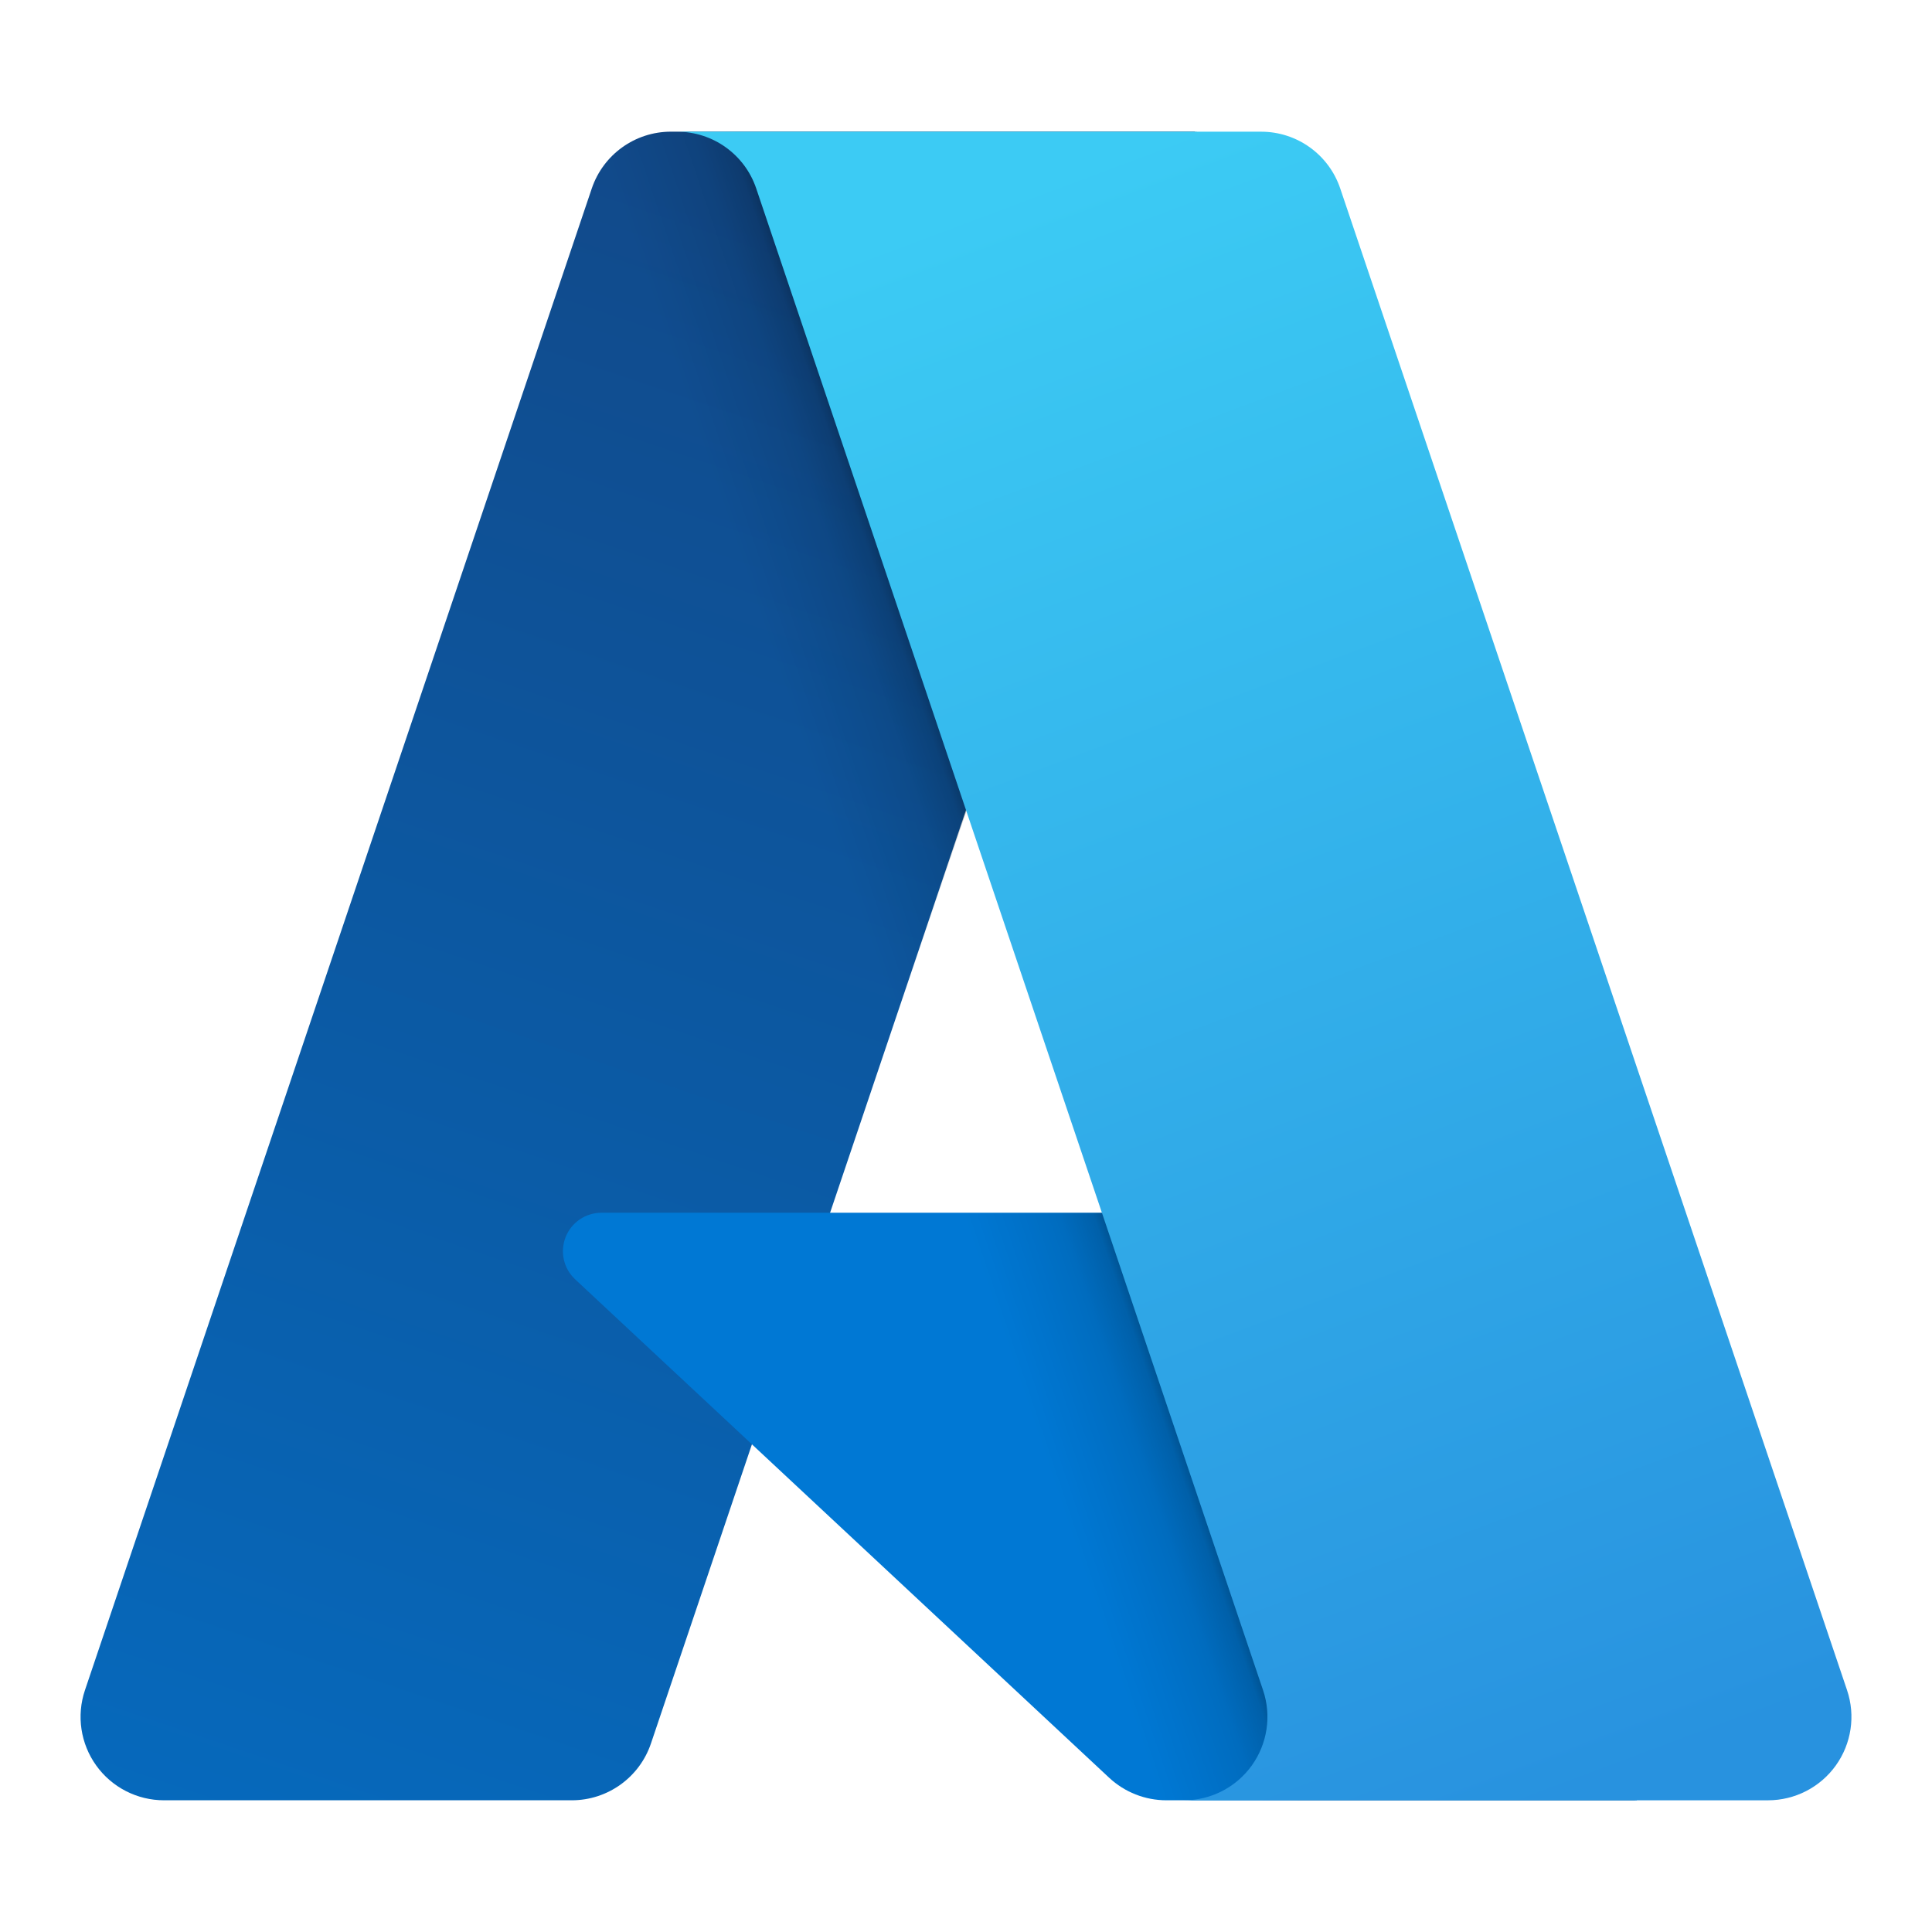
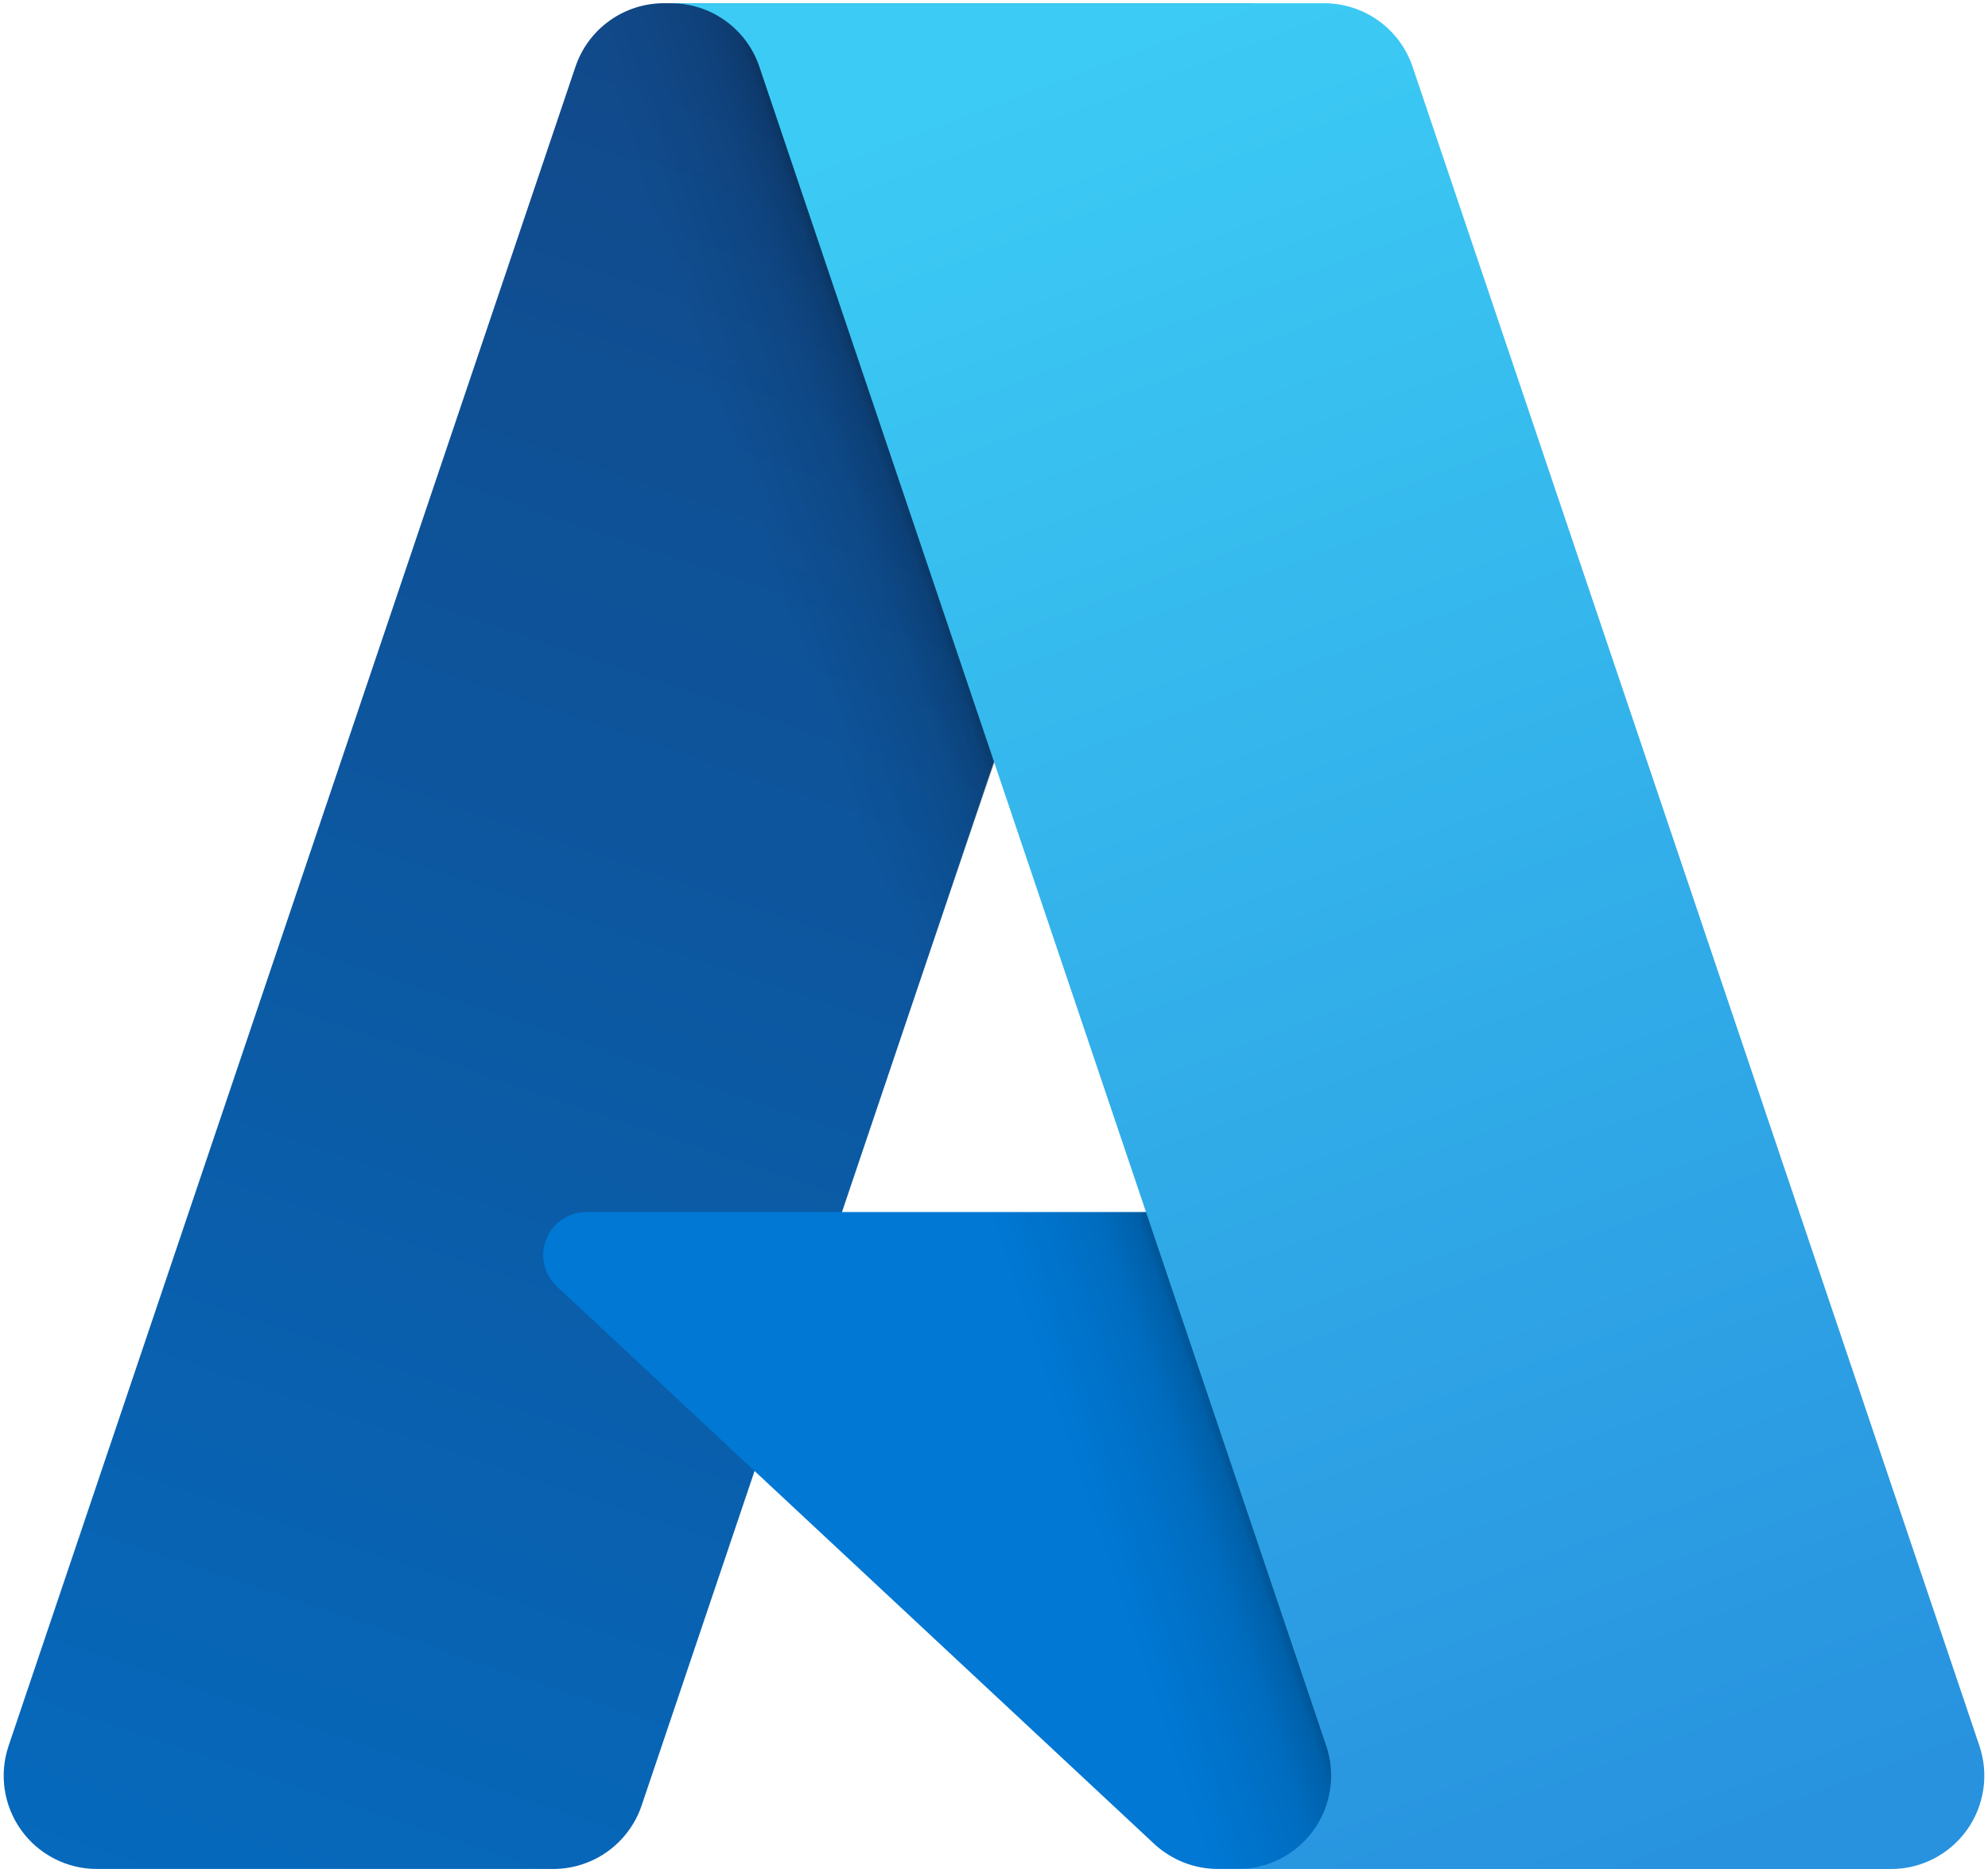
- <svg xmlns="http://www.w3.org/2000/svg" width="150" height="150" viewBox="0 0 96 96">
+ <svg xmlns="http://www.w3.org/2000/svg" width="138" height="130" viewBox="0 0 138 130" fill="none">
+   <path d="M46.091 0.225H86.775L44.541 125.361C44.106 126.647 43.28 127.764 42.178 128.556C41.075 129.347 39.752 129.773 38.395 129.773H6.733C5.705 129.774 4.691 129.529 3.776 129.06C2.861 128.59 2.071 127.91 1.471 127.075C0.872 126.239 0.479 125.273 0.327 124.256C0.175 123.239 0.267 122.201 0.595 121.227L39.944 4.638C40.378 3.351 41.204 2.233 42.307 1.441C43.41 0.65 44.733 0.224 46.091 0.223V0.225Z" fill="url(#paint0_linear)" />
+   <path d="M105.211 84.158H40.695C40.096 84.157 39.509 84.337 39.013 84.674C38.517 85.011 38.134 85.49 37.914 86.048C37.694 86.606 37.647 87.218 37.78 87.803C37.912 88.388 38.218 88.919 38.656 89.328L80.112 128.022C81.32 129.148 82.909 129.774 84.559 129.773H121.091L105.211 84.158Z" fill="#0078D4" />
+   <path d="M46.091 0.225C44.718 0.22 43.38 0.653 42.272 1.463C41.163 2.272 40.343 3.415 39.93 4.723L0.644 121.12C0.293 122.098 0.183 123.146 0.323 124.176C0.463 125.205 0.848 126.186 1.447 127.034C2.046 127.883 2.841 128.575 3.764 129.052C4.687 129.529 5.711 129.776 6.75 129.773H39.23C40.439 129.557 41.57 129.024 42.506 128.228C43.442 127.432 44.15 126.401 44.558 125.242L52.392 102.153L80.377 128.255C81.549 129.225 83.02 129.761 84.542 129.773H120.937L104.975 84.158L58.442 84.169L86.922 0.225H46.091Z" fill="url(#paint1_linear)" />
+   <path d="M98.055 4.631C97.621 3.347 96.796 2.231 95.695 1.44C94.594 0.65 93.273 0.225 91.917 0.225H46.575C47.93 0.225 49.252 0.65 50.353 1.441C51.454 2.231 52.279 3.347 52.712 4.631L92.062 121.225C92.391 122.199 92.484 123.238 92.331 124.255C92.179 125.273 91.787 126.239 91.187 127.075C90.588 127.91 89.797 128.591 88.882 129.06C87.967 129.53 86.954 129.775 85.925 129.775H131.269C132.297 129.775 133.311 129.53 134.226 129.06C135.14 128.59 135.93 127.909 136.53 127.074C137.129 126.238 137.522 125.272 137.674 124.255C137.826 123.238 137.734 122.199 137.405 121.225L98.055 4.631Z" fill="url(#paint2_linear)" />
  <defs>
-     <linearGradient id="e399c19f-b68f-429d-b176-18c2117ff73c" x1="-1032.172" x2="-1059.213" y1="145.312" y2="65.426" gradientTransform="matrix(1 0 0 -1 1075 158)" gradientUnits="userSpaceOnUse">
-       <stop offset="0" stop-color="#114a8b" />
-       <stop offset="1" stop-color="#0669bc" />
+     <linearGradient id="paint0_linear" x1="60.919" y1="9.825" x2="18.667" y2="134.647" gradientUnits="userSpaceOnUse">
+       <stop stop-color="#114A8B" />
+       <stop offset="1" stop-color="#0669BC" />
    </linearGradient>
-     <linearGradient id="ac2a6fc2-ca48-4327-9a3c-d4dcc3256e15" x1="-1023.725" x2="-1029.98" y1="108.083" y2="105.968" gradientTransform="matrix(1 0 0 -1 1075 158)" gradientUnits="userSpaceOnUse">
-       <stop offset="0" stop-opacity=".3" />
-       <stop offset=".071" stop-opacity=".2" />
-       <stop offset=".321" stop-opacity=".1" />
-       <stop offset=".623" stop-opacity=".05" />
+     <linearGradient id="paint1_linear" x1="74.117" y1="67.995" x2="64.344" y2="71.3" gradientUnits="userSpaceOnUse">
+       <stop stop-opacity="0.3" />
+       <stop offset="0.071" stop-opacity="0.2" />
+       <stop offset="0.321" stop-opacity="0.1" />
+       <stop offset="0.623" stop-opacity="0.05" />
      <stop offset="1" stop-opacity="0" />
    </linearGradient>
-     <linearGradient id="a7fee970-a784-4bb1-af8d-63d18e5f7db9" x1="-1027.165" x2="-997.482" y1="147.642" y2="68.561" gradientTransform="matrix(1 0 0 -1 1075 158)" gradientUnits="userSpaceOnUse">
-       <stop offset="0" stop-color="#3ccbf4" />
-       <stop offset="1" stop-color="#2892df" />
+     <linearGradient id="paint2_linear" x1="68.742" y1="6.184" x2="115.122" y2="129.748" gradientUnits="userSpaceOnUse">
+       <stop stop-color="#3CCBF4" />
+       <stop offset="1" stop-color="#2892DF" />
    </linearGradient>
  </defs>
-   <path fill="url(#e399c19f-b68f-429d-b176-18c2117ff73c)" d="M33.338 6.544h26.038l-27.03 80.087a4.152 4.152 0 0 1-3.933 2.824H8.149a4.145 4.145 0 0 1-3.928-5.47L29.404 9.368a4.152 4.152 0 0 1 3.934-2.825z" />
-   <path fill="#0078d4" d="M71.175 60.261h-41.29a1.911 1.911 0 0 0-1.305 3.309l26.532 24.764a4.171 4.171 0 0 0 2.846 1.121h23.38z" />
-   <path fill="url(#ac2a6fc2-ca48-4327-9a3c-d4dcc3256e15)" d="M33.338 6.544a4.118 4.118 0 0 0-3.943 2.879L4.252 83.917a4.14 4.14 0 0 0 3.908 5.538h20.787a4.443 4.443 0 0 0 3.41-2.9l5.014-14.777 17.91 16.705a4.237 4.237 0 0 0 2.666.972H81.24L71.024 60.261l-29.781.007L59.47 6.544z" />
-   <path fill="url(#a7fee970-a784-4bb1-af8d-63d18e5f7db9)" d="M66.595 9.364a4.145 4.145 0 0 0-3.928-2.82H33.648a4.146 4.146 0 0 1 3.928 2.82l25.184 74.62a4.146 4.146 0 0 1-3.928 5.472h29.02a4.146 4.146 0 0 0 3.927-5.472z" />
</svg>
